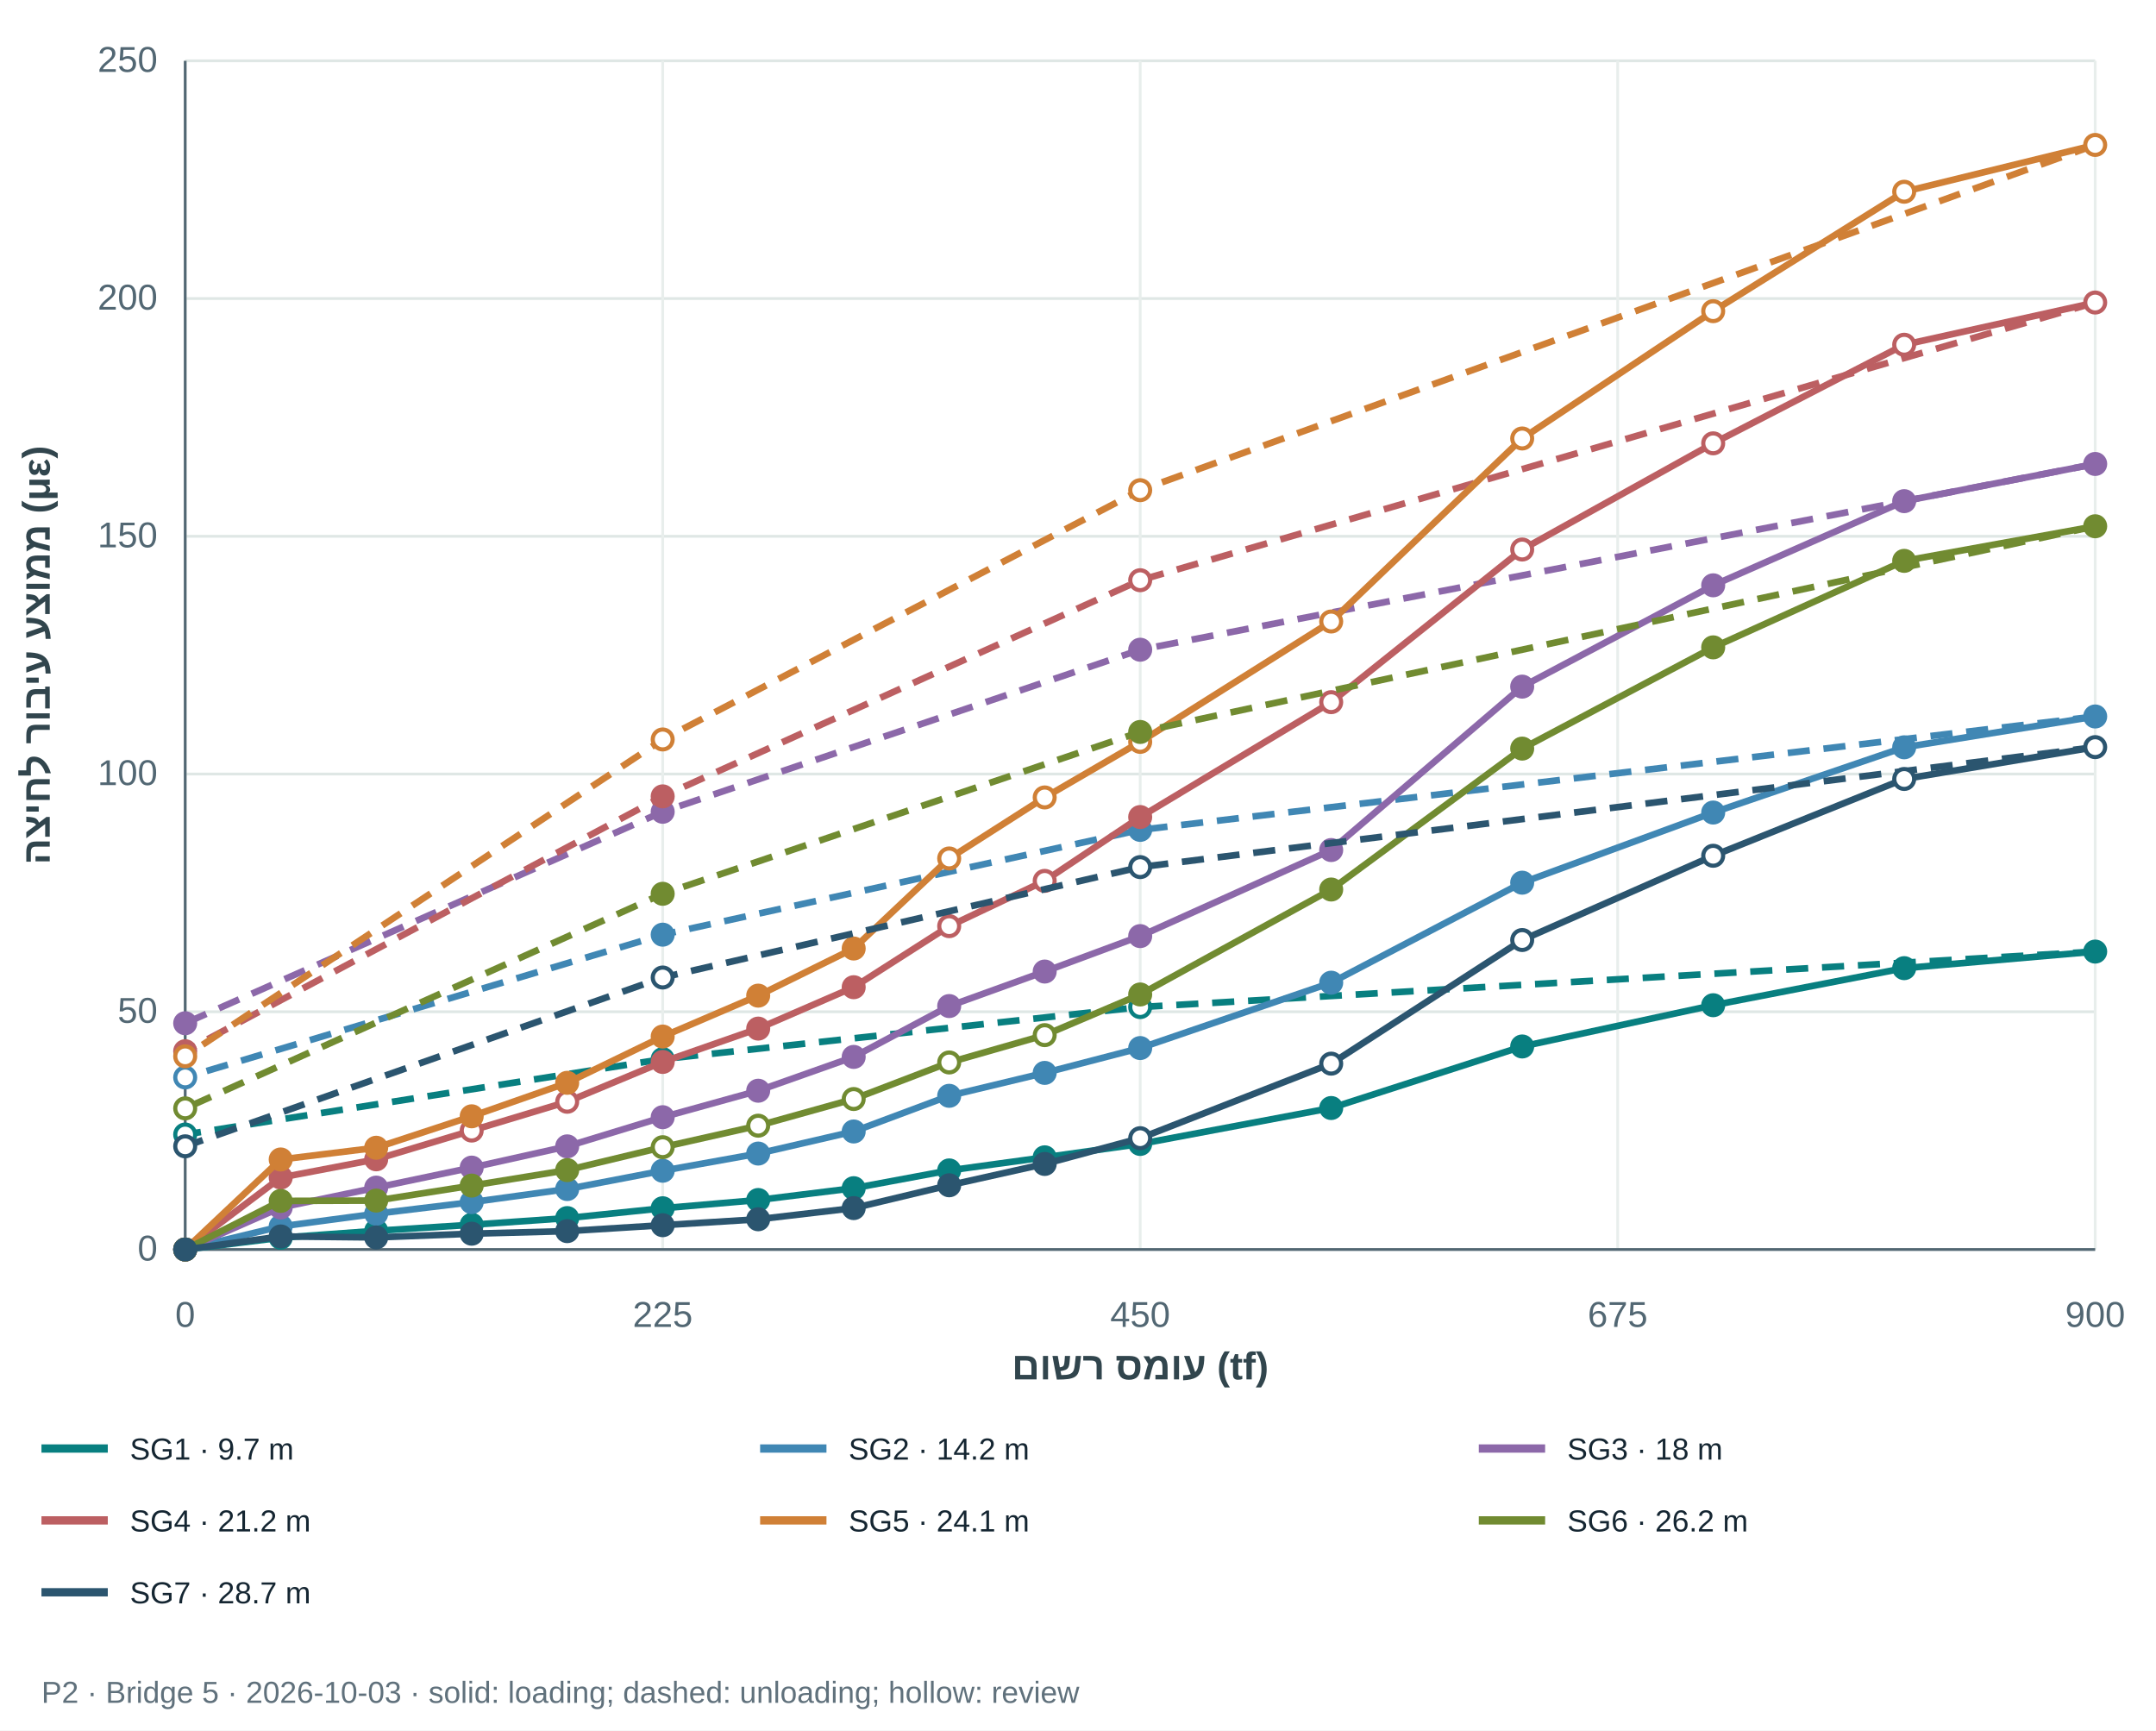
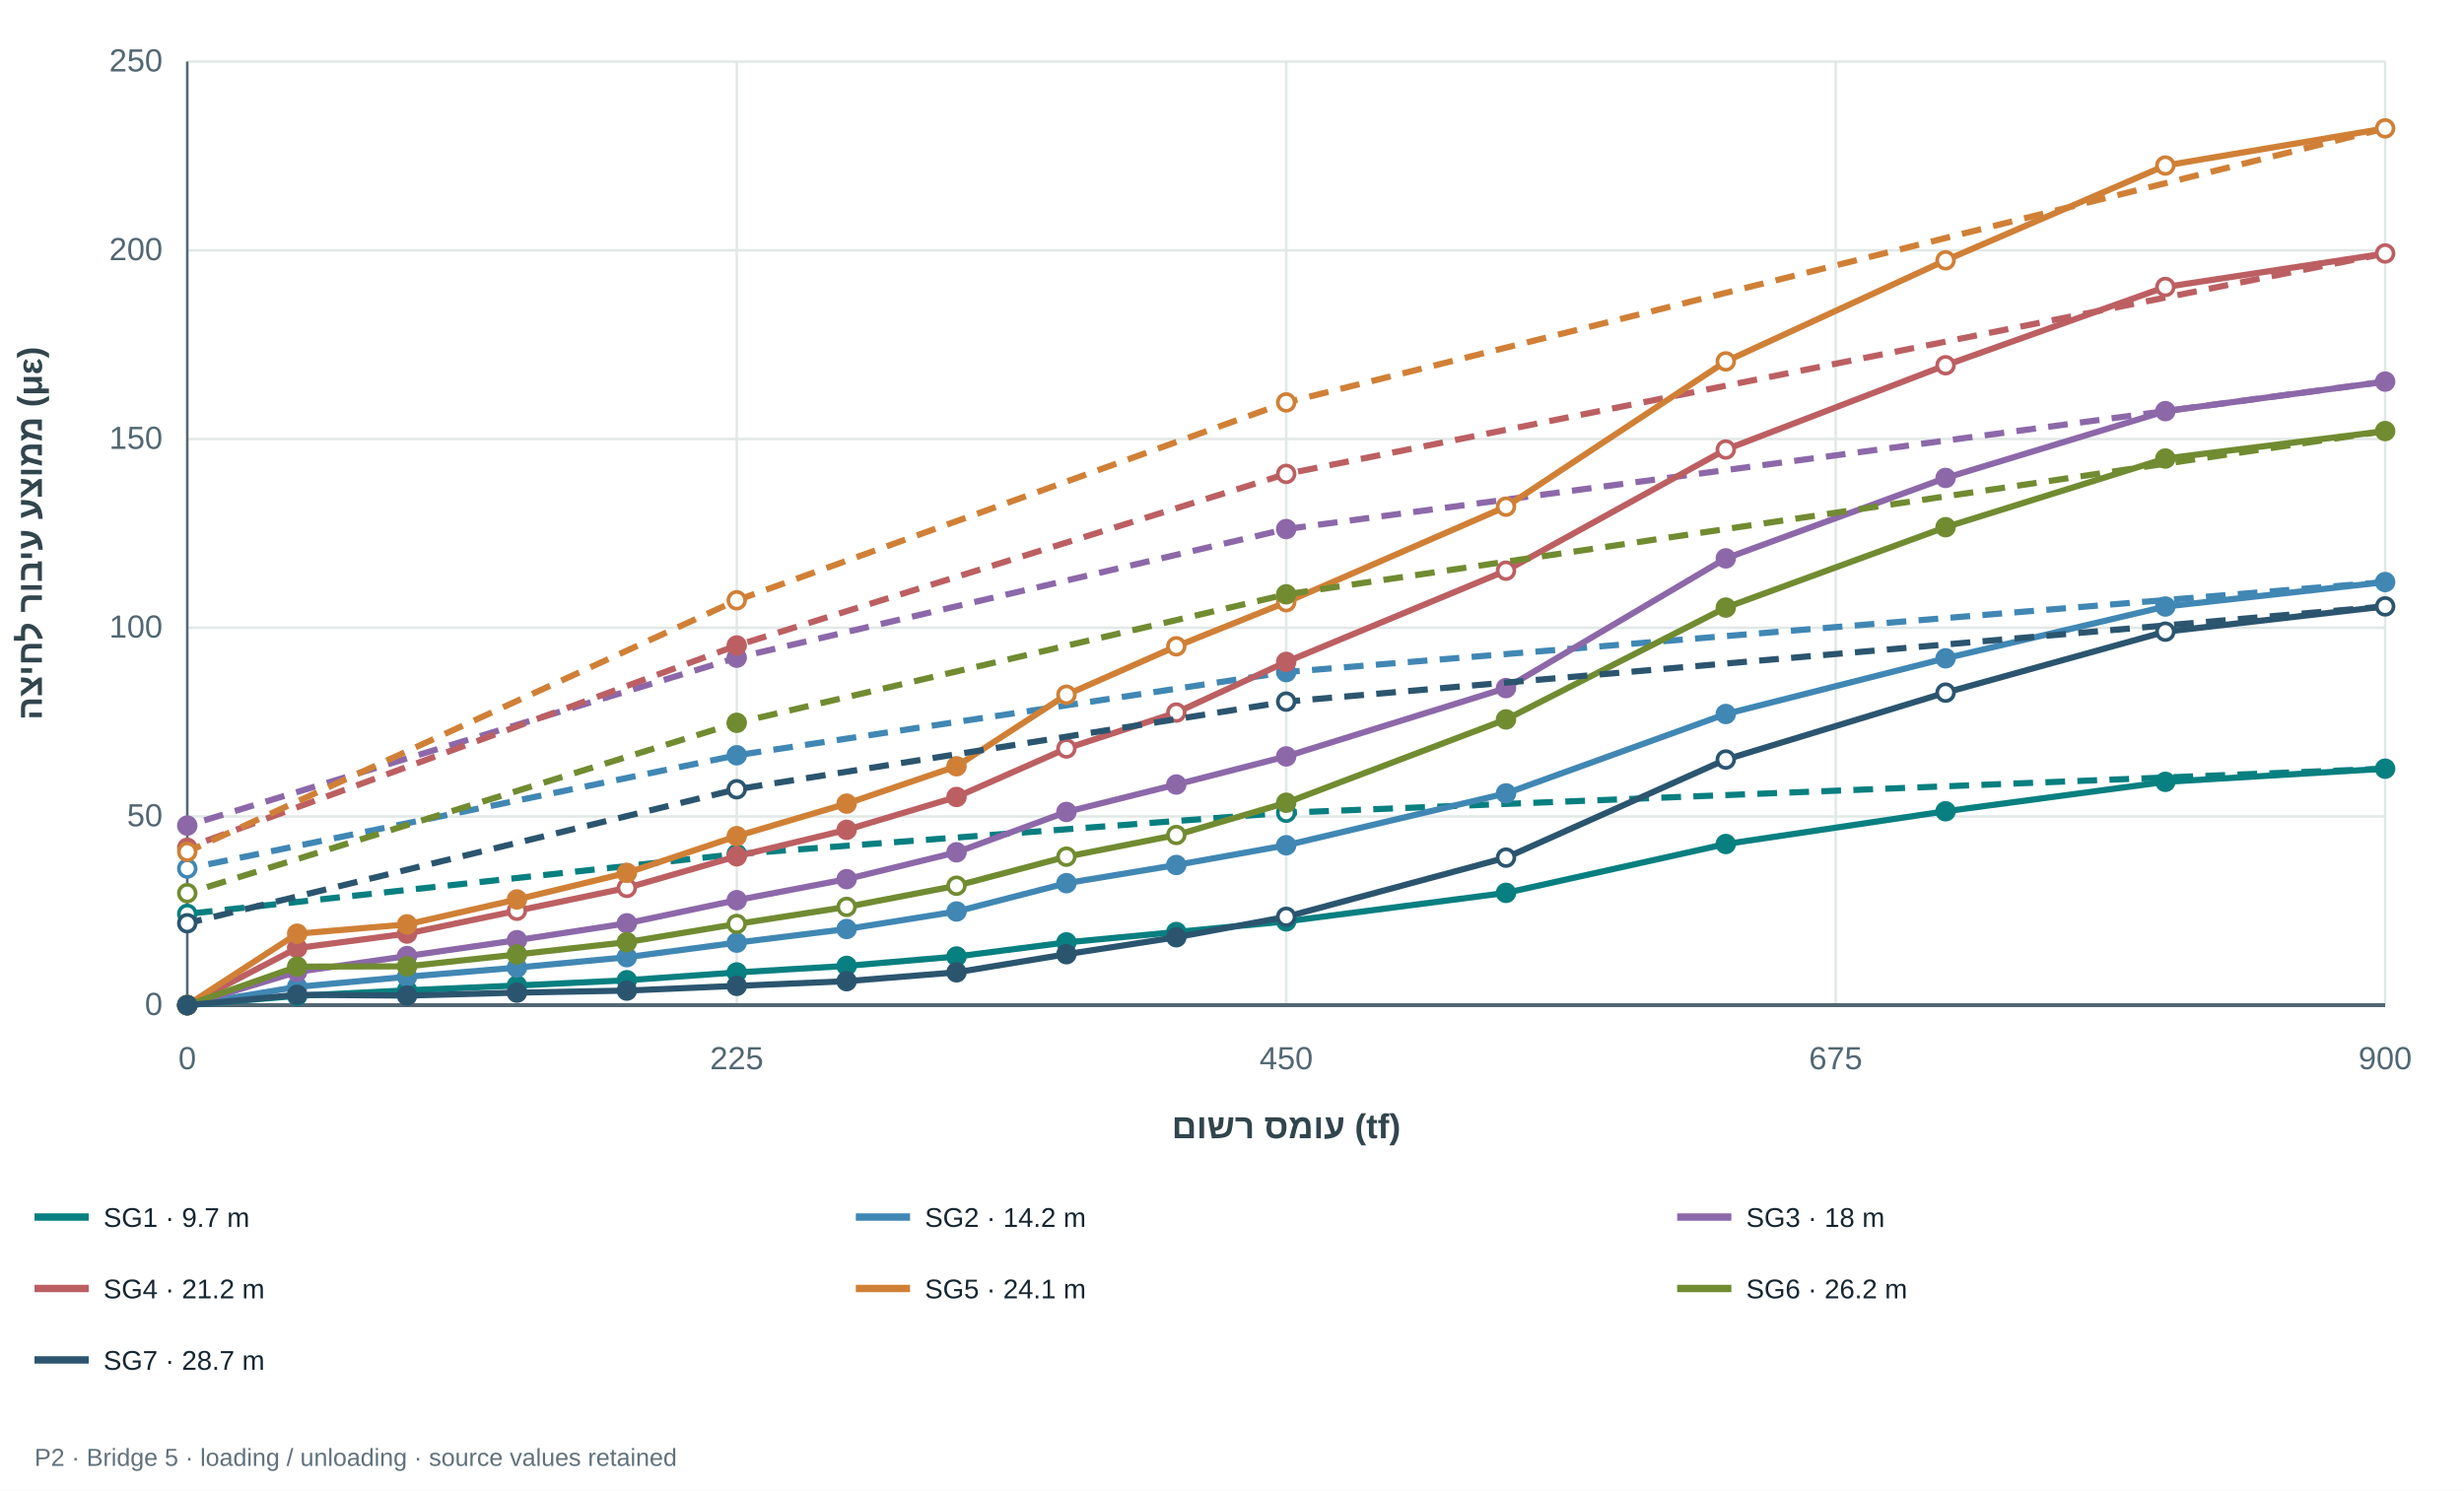
- <svg xmlns="http://www.w3.org/2000/svg" viewBox="0 0 780 626" role="img" aria-label="עיבור מול עומס, כולל העמסה ופריקה בכל שבעת המפלסים" data-x-min="0" data-y-min="0" style="font-family:Arial,sans-serif">
-   <rect width="780" height="626" fill="white" />
-   <rect width="780" height="500" fill="white" />
-   <line x1="67" y1="452" x2="758" y2="452" stroke="#dfe7e5" />
-   <text x="57" y="456" text-anchor="end" fill="#526773" font-size="13">0</text>
-   <line x1="67" y1="366" x2="758" y2="366" stroke="#dfe7e5" />
-   <text x="57" y="370" text-anchor="end" fill="#526773" font-size="13">50</text>
-   <line x1="67" y1="280" x2="758" y2="280" stroke="#dfe7e5" />
-   <text x="57" y="284" text-anchor="end" fill="#526773" font-size="13">100</text>
-   <line x1="67" y1="194" x2="758" y2="194" stroke="#dfe7e5" />
-   <text x="57" y="198" text-anchor="end" fill="#526773" font-size="13">150</text>
-   <line x1="67" y1="108" x2="758" y2="108" stroke="#dfe7e5" />
-   <text x="57" y="112" text-anchor="end" fill="#526773" font-size="13">200</text>
-   <line x1="67" y1="22" x2="758" y2="22" stroke="#dfe7e5" />
-   <text x="57" y="26" text-anchor="end" fill="#526773" font-size="13">250</text>
-   <line x1="67" y1="22" x2="67" y2="452" stroke="#e8eeec" />
-   <text x="67" y="480" text-anchor="middle" fill="#526773" font-size="13">0</text>
-   <line x1="239.75" y1="22" x2="239.75" y2="452" stroke="#e8eeec" />
-   <text x="239.75" y="480" text-anchor="middle" fill="#526773" font-size="13">225</text>
-   <line x1="412.5" y1="22" x2="412.5" y2="452" stroke="#e8eeec" />
-   <text x="412.5" y="480" text-anchor="middle" fill="#526773" font-size="13">450</text>
-   <line x1="585.25" y1="22" x2="585.25" y2="452" stroke="#e8eeec" />
-   <text x="585.25" y="480" text-anchor="middle" fill="#526773" font-size="13">675</text>
-   <line x1="758" y1="22" x2="758" y2="452" stroke="#e8eeec" />
-   <text x="758" y="480" text-anchor="middle" fill="#526773" font-size="13">900</text>
-   <line x1="67" y1="452" x2="758" y2="452" stroke="#526773" />
-   <line x1="67" y1="452" x2="67" y2="22" stroke="#526773" />
-   <polyline data-level="0" data-branch="loading" points="67,452 101.55,447.743 136.1,445.239 170.65,443.05 205.2,440.64 239.75,437.08 274.3,434.098 308.85,429.823 343.4,423.393 377.95,418.658 412.5,413.821 481.6,400.822 550.7,378.559 619.8,363.634 688.9,350.229 758,344.231" fill="none" stroke="#087f80" stroke-width="2.4" stroke-dasharray="" />
-   <polyline data-level="0" data-branch="unloading" points="758,344.231 412.5,364.305 239.75,383.137 67,410.41" fill="none" stroke="#087f80" stroke-width="2.4" stroke-dasharray="8 5" />
-   <circle cx="67" cy="452" r="3.6" fill="#087f80" stroke="#087f80" stroke-width="1.5" />
-   <circle cx="101.55" cy="447.743" r="3.6" fill="#087f80" stroke="#087f80" stroke-width="1.5" />
-   <circle cx="136.1" cy="445.239" r="3.6" fill="#087f80" stroke="#087f80" stroke-width="1.5" />
-   <circle cx="170.65" cy="443.05" r="3.6" fill="#087f80" stroke="#087f80" stroke-width="1.5" />
-   <circle cx="205.2" cy="440.64" r="3.6" fill="#087f80" stroke="#087f80" stroke-width="1.5" />
-   <circle cx="239.75" cy="437.08" r="3.6" fill="#087f80" stroke="#087f80" stroke-width="1.5" />
-   <circle cx="274.3" cy="434.098" r="3.6" fill="#087f80" stroke="#087f80" stroke-width="1.5" />
-   <circle cx="308.85" cy="429.823" r="3.6" fill="#087f80" stroke="#087f80" stroke-width="1.5" />
-   <circle cx="343.4" cy="423.393" r="3.6" fill="#087f80" stroke="#087f80" stroke-width="1.5" />
-   <circle cx="377.95" cy="418.658" r="3.6" fill="#087f80" stroke="#087f80" stroke-width="1.5" />
-   <circle cx="412.5" cy="413.821" r="3.6" fill="#087f80" stroke="#087f80" stroke-width="1.5" />
-   <circle cx="481.6" cy="400.822" r="3.6" fill="#087f80" stroke="#087f80" stroke-width="1.5" />
-   <circle cx="550.7" cy="378.559" r="3.6" fill="#087f80" stroke="#087f80" stroke-width="1.5" />
-   <circle cx="619.8" cy="363.634" r="3.6" fill="#087f80" stroke="#087f80" stroke-width="1.5" />
-   <circle cx="688.9" cy="350.229" r="3.6" fill="#087f80" stroke="#087f80" stroke-width="1.5" />
-   <circle cx="758" cy="344.231" r="3.6" fill="#087f80" stroke="#087f80" stroke-width="1.5" />
-   <circle cx="412.5" cy="364.305" r="3.6" fill="white" stroke="#087f80" stroke-width="1.5" />
-   <circle cx="239.75" cy="383.137" r="3.6" fill="white" stroke="#087f80" stroke-width="1.5" />
-   <circle cx="67" cy="410.41" r="3.6" fill="white" stroke="#087f80" stroke-width="1.5" />
-   <polyline data-level="1" data-branch="loading" points="67,452 101.55,443.658 136.1,439.049 170.65,434.872 205.2,430.134 239.75,423.509 274.3,417.297 308.85,409.31 343.4,396.406 377.95,388.116 412.5,379.131 481.6,355.487 550.7,319.308 619.8,293.934 688.9,270.334 758,259.182" fill="none" stroke="#4087b4" stroke-width="2.4" stroke-dasharray="" />
-   <polyline data-level="1" data-branch="unloading" points="758,259.182 412.5,300.21 239.75,338.113 67,389.757" fill="none" stroke="#4087b4" stroke-width="2.4" stroke-dasharray="8 5" />
-   <circle cx="67" cy="452" r="3.6" fill="#4087b4" stroke="#4087b4" stroke-width="1.5" />
-   <circle cx="101.55" cy="443.658" r="3.6" fill="#4087b4" stroke="#4087b4" stroke-width="1.5" />
-   <circle cx="136.1" cy="439.049" r="3.6" fill="#4087b4" stroke="#4087b4" stroke-width="1.5" />
-   <circle cx="170.65" cy="434.872" r="3.6" fill="#4087b4" stroke="#4087b4" stroke-width="1.5" />
-   <circle cx="205.2" cy="430.134" r="3.6" fill="#4087b4" stroke="#4087b4" stroke-width="1.5" />
-   <circle cx="239.75" cy="423.509" r="3.6" fill="#4087b4" stroke="#4087b4" stroke-width="1.5" />
-   <circle cx="274.3" cy="417.297" r="3.6" fill="#4087b4" stroke="#4087b4" stroke-width="1.5" />
-   <circle cx="308.85" cy="409.31" r="3.6" fill="#4087b4" stroke="#4087b4" stroke-width="1.5" />
-   <circle cx="343.4" cy="396.406" r="3.6" fill="#4087b4" stroke="#4087b4" stroke-width="1.5" />
-   <circle cx="377.95" cy="388.116" r="3.6" fill="#4087b4" stroke="#4087b4" stroke-width="1.5" />
-   <circle cx="412.5" cy="379.131" r="3.6" fill="#4087b4" stroke="#4087b4" stroke-width="1.5" />
-   <circle cx="481.6" cy="355.487" r="3.6" fill="#4087b4" stroke="#4087b4" stroke-width="1.5" />
-   <circle cx="550.7" cy="319.308" r="3.6" fill="#4087b4" stroke="#4087b4" stroke-width="1.5" />
-   <circle cx="619.8" cy="293.934" r="3.6" fill="#4087b4" stroke="#4087b4" stroke-width="1.5" />
-   <circle cx="688.9" cy="270.334" r="3.6" fill="#4087b4" stroke="#4087b4" stroke-width="1.5" />
-   <circle cx="758" cy="259.182" r="3.6" fill="#4087b4" stroke="#4087b4" stroke-width="1.5" />
-   <circle cx="412.5" cy="300.21" r="3.6" fill="#4087b4" stroke="#4087b4" stroke-width="1.5" />
-   <circle cx="239.75" cy="338.113" r="3.6" fill="#4087b4" stroke="#4087b4" stroke-width="1.5" />
-   <circle cx="67" cy="389.757" r="3.6" fill="white" stroke="#4087b4" stroke-width="1.5" />
-   <polyline data-level="2" data-branch="loading" points="67,452 101.55,436.819 136.1,429.618 170.65,422.378 205.2,414.695 239.75,404.145 274.3,394.567 308.85,382.334 343.4,363.94 377.95,351.454 412.5,338.632 481.6,307.5 550.7,248.386 619.8,211.735 688.9,181.292 758,167.837" fill="none" stroke="#8c68a9" stroke-width="2.4" stroke-dasharray="" />
-   <polyline data-level="2" data-branch="unloading" points="758,167.837 412.5,235.035 239.75,293.659 67,370.151" fill="none" stroke="#8c68a9" stroke-width="2.4" stroke-dasharray="8 5" />
-   <circle cx="67" cy="452" r="3.6" fill="#8c68a9" stroke="#8c68a9" stroke-width="1.5" />
-   <circle cx="101.55" cy="436.819" r="3.6" fill="#8c68a9" stroke="#8c68a9" stroke-width="1.5" />
-   <circle cx="136.1" cy="429.618" r="3.6" fill="#8c68a9" stroke="#8c68a9" stroke-width="1.5" />
-   <circle cx="170.65" cy="422.378" r="3.6" fill="#8c68a9" stroke="#8c68a9" stroke-width="1.5" />
-   <circle cx="205.2" cy="414.695" r="3.6" fill="#8c68a9" stroke="#8c68a9" stroke-width="1.5" />
-   <circle cx="239.75" cy="404.145" r="3.6" fill="#8c68a9" stroke="#8c68a9" stroke-width="1.5" />
-   <circle cx="274.3" cy="394.567" r="3.6" fill="#8c68a9" stroke="#8c68a9" stroke-width="1.5" />
-   <circle cx="308.85" cy="382.334" r="3.6" fill="#8c68a9" stroke="#8c68a9" stroke-width="1.5" />
-   <circle cx="343.4" cy="363.94" r="3.6" fill="#8c68a9" stroke="#8c68a9" stroke-width="1.5" />
-   <circle cx="377.95" cy="351.454" r="3.6" fill="#8c68a9" stroke="#8c68a9" stroke-width="1.5" />
-   <circle cx="412.5" cy="338.632" r="3.6" fill="#8c68a9" stroke="#8c68a9" stroke-width="1.5" />
-   <circle cx="481.6" cy="307.5" r="3.6" fill="#8c68a9" stroke="#8c68a9" stroke-width="1.5" />
-   <circle cx="550.7" cy="248.386" r="3.6" fill="#8c68a9" stroke="#8c68a9" stroke-width="1.5" />
-   <circle cx="619.8" cy="211.735" r="3.6" fill="#8c68a9" stroke="#8c68a9" stroke-width="1.5" />
-   <circle cx="688.9" cy="181.292" r="3.6" fill="#8c68a9" stroke="#8c68a9" stroke-width="1.5" />
-   <circle cx="758" cy="167.837" r="3.6" fill="#8c68a9" stroke="#8c68a9" stroke-width="1.5" />
-   <circle cx="412.5" cy="235.035" r="3.6" fill="#8c68a9" stroke="#8c68a9" stroke-width="1.5" />
-   <circle cx="239.75" cy="293.659" r="3.6" fill="#8c68a9" stroke="#8c68a9" stroke-width="1.5" />
-   <circle cx="67" cy="370.151" r="3.6" fill="#8c68a9" stroke="#8c68a9" stroke-width="1.5" />
-   <polyline data-level="3" data-branch="loading" points="67,452 101.55,425.969 136.1,419.377 170.65,408.978 205.2,398.557 239.75,384.158 274.3,372.093 308.85,357.12 343.4,335.033 377.95,318.658 412.5,295.562 481.6,254.002 550.7,198.786 619.8,160.375 688.9,124.71 758,109.441" fill="none" stroke="#bc5f62" stroke-width="2.4" stroke-dasharray="" />
-   <polyline data-level="3" data-branch="unloading" points="758,109.441 412.5,209.892 239.75,288.087 67,380.274" fill="none" stroke="#bc5f62" stroke-width="2.4" stroke-dasharray="8 5" />
-   <circle cx="67" cy="452" r="3.6" fill="#bc5f62" stroke="#bc5f62" stroke-width="1.5" />
-   <circle cx="101.55" cy="425.969" r="3.6" fill="#bc5f62" stroke="#bc5f62" stroke-width="1.5" />
-   <circle cx="136.1" cy="419.377" r="3.6" fill="#bc5f62" stroke="#bc5f62" stroke-width="1.5" />
-   <circle cx="170.65" cy="408.978" r="3.6" fill="white" stroke="#bc5f62" stroke-width="1.5" />
-   <circle cx="205.2" cy="398.557" r="3.6" fill="white" stroke="#bc5f62" stroke-width="1.5" />
-   <circle cx="239.75" cy="384.158" r="3.6" fill="#bc5f62" stroke="#bc5f62" stroke-width="1.5" />
-   <circle cx="274.3" cy="372.093" r="3.6" fill="#bc5f62" stroke="#bc5f62" stroke-width="1.5" />
-   <circle cx="308.85" cy="357.12" r="3.6" fill="#bc5f62" stroke="#bc5f62" stroke-width="1.5" />
-   <circle cx="343.4" cy="335.033" r="3.6" fill="white" stroke="#bc5f62" stroke-width="1.5" />
-   <circle cx="377.95" cy="318.658" r="3.6" fill="white" stroke="#bc5f62" stroke-width="1.5" />
-   <circle cx="412.5" cy="295.562" r="3.6" fill="#bc5f62" stroke="#bc5f62" stroke-width="1.5" />
-   <circle cx="481.6" cy="254.002" r="3.6" fill="white" stroke="#bc5f62" stroke-width="1.5" />
-   <circle cx="550.7" cy="198.786" r="3.6" fill="white" stroke="#bc5f62" stroke-width="1.5" />
-   <circle cx="619.8" cy="160.375" r="3.6" fill="white" stroke="#bc5f62" stroke-width="1.5" />
-   <circle cx="688.9" cy="124.71" r="3.6" fill="white" stroke="#bc5f62" stroke-width="1.5" />
-   <circle cx="758" cy="109.441" r="3.6" fill="white" stroke="#bc5f62" stroke-width="1.5" />
-   <circle cx="412.5" cy="209.892" r="3.6" fill="white" stroke="#bc5f62" stroke-width="1.5" />
-   <circle cx="239.75" cy="288.087" r="3.6" fill="#bc5f62" stroke="#bc5f62" stroke-width="1.5" />
-   <circle cx="67" cy="380.274" r="3.6" fill="#bc5f62" stroke="#bc5f62" stroke-width="1.5" />
-   <polyline data-level="4" data-branch="loading" points="67,452 101.55,419.434 136.1,415.192 170.65,403.821 205.2,391.71 239.75,374.971 274.3,360.168 308.85,343.121 343.4,310.545 377.95,288.471 412.5,268.369 481.6,224.826 550.7,158.619 619.8,112.562 688.9,69.361 758,52.43" fill="none" stroke="#d08036" stroke-width="2.4" stroke-dasharray="" />
-   <polyline data-level="4" data-branch="unloading" points="758,52.43 412.5,177.324 239.75,267.498 67,382.122" fill="none" stroke="#d08036" stroke-width="2.4" stroke-dasharray="8 5" />
-   <circle cx="67" cy="452" r="3.6" fill="#d08036" stroke="#d08036" stroke-width="1.5" />
-   <circle cx="101.55" cy="419.434" r="3.6" fill="#d08036" stroke="#d08036" stroke-width="1.5" />
-   <circle cx="136.1" cy="415.192" r="3.6" fill="#d08036" stroke="#d08036" stroke-width="1.5" />
-   <circle cx="170.65" cy="403.821" r="3.6" fill="#d08036" stroke="#d08036" stroke-width="1.5" />
-   <circle cx="205.2" cy="391.71" r="3.6" fill="#d08036" stroke="#d08036" stroke-width="1.5" />
-   <circle cx="239.75" cy="374.971" r="3.6" fill="#d08036" stroke="#d08036" stroke-width="1.5" />
-   <circle cx="274.3" cy="360.168" r="3.6" fill="#d08036" stroke="#d08036" stroke-width="1.5" />
-   <circle cx="308.85" cy="343.121" r="3.6" fill="#d08036" stroke="#d08036" stroke-width="1.5" />
-   <circle cx="343.4" cy="310.545" r="3.6" fill="white" stroke="#d08036" stroke-width="1.5" />
-   <circle cx="377.95" cy="288.471" r="3.6" fill="white" stroke="#d08036" stroke-width="1.5" />
-   <circle cx="412.5" cy="268.369" r="3.6" fill="white" stroke="#d08036" stroke-width="1.5" />
-   <circle cx="481.6" cy="224.826" r="3.6" fill="white" stroke="#d08036" stroke-width="1.5" />
-   <circle cx="550.7" cy="158.619" r="3.6" fill="white" stroke="#d08036" stroke-width="1.5" />
-   <circle cx="619.8" cy="112.562" r="3.6" fill="white" stroke="#d08036" stroke-width="1.5" />
-   <circle cx="688.9" cy="69.361" r="3.6" fill="white" stroke="#d08036" stroke-width="1.5" />
-   <circle cx="758" cy="52.43" r="3.6" fill="white" stroke="#d08036" stroke-width="1.5" />
-   <circle cx="412.5" cy="177.324" r="3.6" fill="white" stroke="#d08036" stroke-width="1.5" />
-   <circle cx="239.75" cy="267.498" r="3.6" fill="white" stroke="#d08036" stroke-width="1.5" />
-   <circle cx="67" cy="382.122" r="3.6" fill="white" stroke="#d08036" stroke-width="1.5" />
-   <polyline data-level="5" data-branch="loading" points="67,452 101.55,434.431 136.1,434.305 170.65,428.887 205.2,423.283 239.75,414.995 274.3,407.213 308.85,397.569 343.4,384.341 377.95,374.454 412.5,359.749 481.6,321.78 550.7,270.805 619.8,234.179 688.9,202.891 758,190.375" fill="none" stroke="#718b31" stroke-width="2.4" stroke-dasharray="" />
-   <polyline data-level="5" data-branch="unloading" points="758,190.375 412.5,264.785 239.75,323.328 67,400.952" fill="none" stroke="#718b31" stroke-width="2.4" stroke-dasharray="8 5" />
-   <circle cx="67" cy="452" r="3.6" fill="#718b31" stroke="#718b31" stroke-width="1.5" />
-   <circle cx="101.55" cy="434.431" r="3.6" fill="#718b31" stroke="#718b31" stroke-width="1.5" />
-   <circle cx="136.1" cy="434.305" r="3.6" fill="#718b31" stroke="#718b31" stroke-width="1.5" />
-   <circle cx="170.65" cy="428.887" r="3.6" fill="#718b31" stroke="#718b31" stroke-width="1.5" />
-   <circle cx="205.2" cy="423.283" r="3.6" fill="#718b31" stroke="#718b31" stroke-width="1.5" />
-   <circle cx="239.75" cy="414.995" r="3.6" fill="white" stroke="#718b31" stroke-width="1.5" />
-   <circle cx="274.3" cy="407.213" r="3.6" fill="white" stroke="#718b31" stroke-width="1.5" />
-   <circle cx="308.85" cy="397.569" r="3.6" fill="white" stroke="#718b31" stroke-width="1.5" />
-   <circle cx="343.4" cy="384.341" r="3.6" fill="white" stroke="#718b31" stroke-width="1.5" />
-   <circle cx="377.95" cy="374.454" r="3.6" fill="white" stroke="#718b31" stroke-width="1.5" />
-   <circle cx="412.5" cy="359.749" r="3.6" fill="#718b31" stroke="#718b31" stroke-width="1.5" />
-   <circle cx="481.6" cy="321.78" r="3.6" fill="#718b31" stroke="#718b31" stroke-width="1.5" />
-   <circle cx="550.7" cy="270.805" r="3.6" fill="#718b31" stroke="#718b31" stroke-width="1.5" />
-   <circle cx="619.8" cy="234.179" r="3.6" fill="#718b31" stroke="#718b31" stroke-width="1.5" />
-   <circle cx="688.9" cy="202.891" r="3.6" fill="#718b31" stroke="#718b31" stroke-width="1.5" />
-   <circle cx="758" cy="190.375" r="3.6" fill="#718b31" stroke="#718b31" stroke-width="1.5" />
-   <circle cx="412.5" cy="264.785" r="3.6" fill="#718b31" stroke="#718b31" stroke-width="1.5" />
-   <circle cx="239.75" cy="323.328" r="3.6" fill="#718b31" stroke="#718b31" stroke-width="1.5" />
-   <circle cx="67" cy="400.952" r="3.6" fill="white" stroke="#718b31" stroke-width="1.5" />
-   <polyline data-level="6" data-branch="loading" points="67,452 101.55,447.278 136.1,447.636 170.65,446.287 205.2,445.36 239.75,443.213 274.3,441.066 308.85,437.025 343.4,428.77 377.95,421.056 412.5,411.735 481.6,384.769 550.7,340.05 619.8,309.573 688.9,281.791 758,270.27" fill="none" stroke="#2b556f" stroke-width="2.4" stroke-dasharray="" />
-   <polyline data-level="6" data-branch="unloading" points="758,270.27 412.5,313.672 239.75,353.61 67,414.675" fill="none" stroke="#2b556f" stroke-width="2.4" stroke-dasharray="8 5" />
-   <circle cx="67" cy="452" r="3.6" fill="#2b556f" stroke="#2b556f" stroke-width="1.5" />
-   <circle cx="101.55" cy="447.278" r="3.6" fill="#2b556f" stroke="#2b556f" stroke-width="1.5" />
-   <circle cx="136.1" cy="447.636" r="3.6" fill="#2b556f" stroke="#2b556f" stroke-width="1.5" />
-   <circle cx="170.65" cy="446.287" r="3.6" fill="#2b556f" stroke="#2b556f" stroke-width="1.5" />
-   <circle cx="205.2" cy="445.36" r="3.6" fill="#2b556f" stroke="#2b556f" stroke-width="1.5" />
-   <circle cx="239.75" cy="443.213" r="3.6" fill="#2b556f" stroke="#2b556f" stroke-width="1.5" />
-   <circle cx="274.3" cy="441.066" r="3.6" fill="#2b556f" stroke="#2b556f" stroke-width="1.5" />
-   <circle cx="308.85" cy="437.025" r="3.6" fill="#2b556f" stroke="#2b556f" stroke-width="1.5" />
-   <circle cx="343.4" cy="428.77" r="3.6" fill="#2b556f" stroke="#2b556f" stroke-width="1.5" />
-   <circle cx="377.95" cy="421.056" r="3.6" fill="#2b556f" stroke="#2b556f" stroke-width="1.5" />
-   <circle cx="412.5" cy="411.735" r="3.6" fill="white" stroke="#2b556f" stroke-width="1.5" />
-   <circle cx="481.6" cy="384.769" r="3.6" fill="white" stroke="#2b556f" stroke-width="1.5" />
-   <circle cx="550.7" cy="340.05" r="3.6" fill="white" stroke="#2b556f" stroke-width="1.5" />
-   <circle cx="619.8" cy="309.573" r="3.6" fill="white" stroke="#2b556f" stroke-width="1.5" />
-   <circle cx="688.9" cy="281.791" r="3.6" fill="white" stroke="#2b556f" stroke-width="1.5" />
-   <circle cx="758" cy="270.27" r="3.6" fill="white" stroke="#2b556f" stroke-width="1.5" />
-   <circle cx="412.5" cy="313.672" r="3.6" fill="white" stroke="#2b556f" stroke-width="1.5" />
-   <circle cx="239.75" cy="353.61" r="3.6" fill="white" stroke="#2b556f" stroke-width="1.5" />
-   <circle cx="67" cy="414.675" r="3.6" fill="white" stroke="#2b556f" stroke-width="1.5" />
-   <text x="412.5" y="499" text-anchor="middle" fill="#31454d" font-size="14" font-weight="700">עומס רשום (tf)</text>
-   <text transform="translate(18 237) rotate(-90)" text-anchor="middle" fill="#31454d" font-size="14" font-weight="700">ממוצע עיבור לחיצה (με)</text>
-   <line x1="15" y1="524" x2="39" y2="524" stroke="#087f80" stroke-width="3" stroke-dasharray="" />
-   <text x="47" y="528" fill="#152632" font-size="11" direction="ltr" unicode-bidi="plaintext">SG1 · 9.7 m</text>
-   <line x1="275" y1="524" x2="299" y2="524" stroke="#4087b4" stroke-width="3" stroke-dasharray="" />
-   <text x="307" y="528" fill="#152632" font-size="11" direction="ltr" unicode-bidi="plaintext">SG2 · 14.2 m</text>
-   <line x1="535" y1="524" x2="559" y2="524" stroke="#8c68a9" stroke-width="3" stroke-dasharray="" />
-   <text x="567" y="528" fill="#152632" font-size="11" direction="ltr" unicode-bidi="plaintext">SG3 · 18 m</text>
-   <line x1="15" y1="550" x2="39" y2="550" stroke="#bc5f62" stroke-width="3" stroke-dasharray="" />
-   <text x="47" y="554" fill="#152632" font-size="11" direction="ltr" unicode-bidi="plaintext">SG4 · 21.2 m</text>
-   <line x1="275" y1="550" x2="299" y2="550" stroke="#d08036" stroke-width="3" stroke-dasharray="" />
-   <text x="307" y="554" fill="#152632" font-size="11" direction="ltr" unicode-bidi="plaintext">SG5 · 24.1 m</text>
-   <line x1="535" y1="550" x2="559" y2="550" stroke="#718b31" stroke-width="3" stroke-dasharray="" />
-   <text x="567" y="554" fill="#152632" font-size="11" direction="ltr" unicode-bidi="plaintext">SG6 · 26.2 m</text>
-   <line x1="15" y1="576" x2="39" y2="576" stroke="#2b556f" stroke-width="3" stroke-dasharray="" />
-   <text x="47" y="580" fill="#152632" font-size="11" direction="ltr" unicode-bidi="plaintext">SG7 · 28.7 m</text>
-   <text x="15" y="616" font-size="11" fill="#60717c">P2 · Bridge 5 · 2026-10-03 · solid: loading; dashed: unloading; hollow: review</text>
+ <svg xmlns="http://www.w3.org/2000/svg" viewBox="0 0 1000 605" role="img" aria-label="תגובת המפלסים לעומס — העמסה ופריקה יחד" data-x-min="0" data-x-max="900" data-y-min="0" data-y-max="250" style="font-family:Arial,sans-serif">
+   <rect width="1000" height="470" fill="white" />
+   <line x1="76" y1="25" x2="76" y2="408" stroke="#e1e8e6" />
+   <text x="76" y="434" text-anchor="middle" fill="#526773" font-size="13">0</text>
+   <line x1="299" y1="25" x2="299" y2="408" stroke="#e1e8e6" />
+   <text x="299" y="434" text-anchor="middle" fill="#526773" font-size="13">225</text>
+   <line x1="522" y1="25" x2="522" y2="408" stroke="#e1e8e6" />
+   <text x="522" y="434" text-anchor="middle" fill="#526773" font-size="13">450</text>
+   <line x1="745" y1="25" x2="745" y2="408" stroke="#e1e8e6" />
+   <text x="745" y="434" text-anchor="middle" fill="#526773" font-size="13">675</text>
+   <line x1="968" y1="25" x2="968" y2="408" stroke="#e1e8e6" />
+   <text x="968" y="434" text-anchor="middle" fill="#526773" font-size="13">900</text>
+   <line x1="76" y1="408" x2="968" y2="408" stroke="#526773" stroke-width="1.6" />
+   <text x="66" y="412" text-anchor="end" fill="#526773" font-size="13">0</text>
+   <line x1="76" y1="331.4" x2="968" y2="331.4" stroke="#e1e8e6" stroke-width="1" />
+   <text x="66" y="335.4" text-anchor="end" fill="#526773" font-size="13">50</text>
+   <line x1="76" y1="254.8" x2="968" y2="254.8" stroke="#e1e8e6" stroke-width="1" />
+   <text x="66" y="258.8" text-anchor="end" fill="#526773" font-size="13">100</text>
+   <line x1="76" y1="178.2" x2="968" y2="178.2" stroke="#e1e8e6" stroke-width="1" />
+   <text x="66" y="182.2" text-anchor="end" fill="#526773" font-size="13">150</text>
+   <line x1="76" y1="101.6" x2="968" y2="101.6" stroke="#e1e8e6" stroke-width="1" />
+   <text x="66" y="105.6" text-anchor="end" fill="#526773" font-size="13">200</text>
+   <line x1="76" y1="25" x2="968" y2="25" stroke="#e1e8e6" stroke-width="1" />
+   <text x="66" y="29" text-anchor="end" fill="#526773" font-size="13">250</text>
+   <line x1="76" y1="25" x2="76" y2="408" stroke="#526773" />
+   <g data-series="SG1" stroke="#087f80">
+     <polyline data-branch="loading" points="76,408 120.6,404.208 165.2,401.978 209.8,400.028 254.4,397.882 299,394.711 343.6,392.055 388.2,388.247 432.8,382.519 477.4,378.303 522,373.994 611.2,362.416 700.4,342.586 789.6,329.292 878.8,317.353 968,312.01" fill="none" stroke-width="2.5" stroke-dasharray="" stroke-linejoin="round" />
+     <polyline data-branch="unloading" points="968,312.01 522,329.89 299,346.664 76,370.955" fill="none" stroke-width="2.5" stroke-dasharray="8 5" stroke-linejoin="round" />
+     <circle cx="76" cy="408" r="3.4" fill="#087f80" stroke-width="1.5" data-source-row="19" />
+     <circle cx="120.6" cy="404.208" r="3.4" fill="#087f80" stroke-width="1.5" data-source-row="24" />
+     <circle cx="165.2" cy="401.978" r="3.4" fill="#087f80" stroke-width="1.5" data-source-row="29" />
+     <circle cx="209.8" cy="400.028" r="3.4" fill="#087f80" stroke-width="1.5" data-source-row="33" />
+     <circle cx="254.4" cy="397.882" r="3.4" fill="#087f80" stroke-width="1.5" data-source-row="41" />
+     <circle cx="299" cy="394.711" r="3.4" fill="#087f80" stroke-width="1.5" data-source-row="45" />
+     <circle cx="343.6" cy="392.055" r="3.4" fill="#087f80" stroke-width="1.5" data-source-row="49" />
+     <circle cx="388.2" cy="388.247" r="3.4" fill="#087f80" stroke-width="1.5" data-source-row="53" />
+     <circle cx="432.8" cy="382.519" r="3.4" fill="#087f80" stroke-width="1.5" data-source-row="59" />
+     <circle cx="477.4" cy="378.303" r="3.4" fill="#087f80" stroke-width="1.5" data-source-row="66" />
+     <circle cx="522" cy="373.994" r="3.4" fill="#087f80" stroke-width="1.5" data-source-row="72" />
+     <circle cx="611.2" cy="362.416" r="3.4" fill="#087f80" stroke-width="1.5" data-source-row="84" />
+     <circle cx="700.4" cy="342.586" r="3.4" fill="#087f80" stroke-width="1.5" data-source-row="100" />
+     <circle cx="789.6" cy="329.292" r="3.4" fill="#087f80" stroke-width="1.5" data-source-row="120" />
+     <circle cx="878.8" cy="317.353" r="3.4" fill="#087f80" stroke-width="1.5" data-source-row="137" />
+     <circle cx="968" cy="312.01" r="3.4" fill="#087f80" stroke-width="1.5" data-source-row="146" />
+     <circle cx="522" cy="329.89" r="3.4" fill="white" stroke-width="1.5" data-source-row="149" />
+     <circle cx="299" cy="346.664" r="3.4" fill="white" stroke-width="1.5" data-source-row="152" />
+     <circle cx="76" cy="370.955" r="3.4" fill="white" stroke-width="1.5" data-source-row="155" />
+   </g>
+   <g data-series="SG2" stroke="#4087b4">
+     <polyline data-branch="loading" points="76,408 120.6,400.57 165.2,396.465 209.8,392.744 254.4,388.524 299,382.623 343.6,377.09 388.2,369.976 432.8,358.482 477.4,351.099 522,343.096 611.2,322.036 700.4,289.812 789.6,267.211 878.8,246.19 968,236.258" fill="none" stroke-width="2.5" stroke-dasharray="" stroke-linejoin="round" />
+     <polyline data-branch="unloading" points="968,236.258 522,272.801 299,306.561 76,352.56" fill="none" stroke-width="2.5" stroke-dasharray="8 5" stroke-linejoin="round" />
+     <circle cx="76" cy="408" r="3.4" fill="#4087b4" stroke-width="1.5" data-source-row="19" />
+     <circle cx="120.6" cy="400.57" r="3.4" fill="#4087b4" stroke-width="1.5" data-source-row="24" />
+     <circle cx="165.2" cy="396.465" r="3.4" fill="#4087b4" stroke-width="1.5" data-source-row="29" />
+     <circle cx="209.8" cy="392.744" r="3.4" fill="#4087b4" stroke-width="1.5" data-source-row="33" />
+     <circle cx="254.4" cy="388.524" r="3.4" fill="#4087b4" stroke-width="1.5" data-source-row="41" />
+     <circle cx="299" cy="382.623" r="3.4" fill="#4087b4" stroke-width="1.5" data-source-row="45" />
+     <circle cx="343.6" cy="377.09" r="3.4" fill="#4087b4" stroke-width="1.5" data-source-row="49" />
+     <circle cx="388.2" cy="369.976" r="3.4" fill="#4087b4" stroke-width="1.5" data-source-row="53" />
+     <circle cx="432.8" cy="358.482" r="3.4" fill="#4087b4" stroke-width="1.5" data-source-row="59" />
+     <circle cx="477.4" cy="351.099" r="3.4" fill="#4087b4" stroke-width="1.5" data-source-row="66" />
+     <circle cx="522" cy="343.096" r="3.4" fill="#4087b4" stroke-width="1.5" data-source-row="72" />
+     <circle cx="611.2" cy="322.036" r="3.4" fill="#4087b4" stroke-width="1.5" data-source-row="84" />
+     <circle cx="700.4" cy="289.812" r="3.4" fill="#4087b4" stroke-width="1.5" data-source-row="100" />
+     <circle cx="789.6" cy="267.211" r="3.4" fill="#4087b4" stroke-width="1.5" data-source-row="120" />
+     <circle cx="878.8" cy="246.19" r="3.4" fill="#4087b4" stroke-width="1.5" data-source-row="137" />
+     <circle cx="968" cy="236.258" r="3.4" fill="#4087b4" stroke-width="1.5" data-source-row="146" />
+     <circle cx="522" cy="272.801" r="3.4" fill="#4087b4" stroke-width="1.5" data-source-row="149" />
+     <circle cx="299" cy="306.561" r="3.4" fill="#4087b4" stroke-width="1.5" data-source-row="152" />
+     <circle cx="76" cy="352.56" r="3.4" fill="white" stroke-width="1.5" data-source-row="155" />
+   </g>
+   <g data-series="SG3" stroke="#8c68a9">
+     <polyline data-branch="loading" points="76,408 120.6,394.478 165.2,388.065 209.8,381.616 254.4,374.773 299,365.376 343.6,356.845 388.2,345.948 432.8,329.565 477.4,318.444 522,307.024 611.2,279.294 700.4,226.641 789.6,193.996 878.8,166.881 968,154.897" fill="none" stroke-width="2.5" stroke-dasharray="" stroke-linejoin="round" />
+     <polyline data-branch="unloading" points="968,154.897 522,214.749 299,266.966 76,335.097" fill="none" stroke-width="2.5" stroke-dasharray="8 5" stroke-linejoin="round" />
+     <circle cx="76" cy="408" r="3.4" fill="#8c68a9" stroke-width="1.5" data-source-row="19" />
+     <circle cx="120.6" cy="394.478" r="3.4" fill="#8c68a9" stroke-width="1.5" data-source-row="24" />
+     <circle cx="165.2" cy="388.065" r="3.4" fill="#8c68a9" stroke-width="1.5" data-source-row="29" />
+     <circle cx="209.8" cy="381.616" r="3.4" fill="#8c68a9" stroke-width="1.5" data-source-row="33" />
+     <circle cx="254.4" cy="374.773" r="3.4" fill="#8c68a9" stroke-width="1.5" data-source-row="41" />
+     <circle cx="299" cy="365.376" r="3.4" fill="#8c68a9" stroke-width="1.5" data-source-row="45" />
+     <circle cx="343.6" cy="356.845" r="3.4" fill="#8c68a9" stroke-width="1.5" data-source-row="49" />
+     <circle cx="388.2" cy="345.948" r="3.4" fill="#8c68a9" stroke-width="1.5" data-source-row="53" />
+     <circle cx="432.8" cy="329.565" r="3.4" fill="#8c68a9" stroke-width="1.5" data-source-row="59" />
+     <circle cx="477.4" cy="318.444" r="3.4" fill="#8c68a9" stroke-width="1.5" data-source-row="66" />
+     <circle cx="522" cy="307.024" r="3.4" fill="#8c68a9" stroke-width="1.5" data-source-row="72" />
+     <circle cx="611.2" cy="279.294" r="3.4" fill="#8c68a9" stroke-width="1.5" data-source-row="84" />
+     <circle cx="700.4" cy="226.641" r="3.4" fill="#8c68a9" stroke-width="1.5" data-source-row="100" />
+     <circle cx="789.6" cy="193.996" r="3.4" fill="#8c68a9" stroke-width="1.5" data-source-row="120" />
+     <circle cx="878.8" cy="166.881" r="3.4" fill="#8c68a9" stroke-width="1.5" data-source-row="137" />
+     <circle cx="968" cy="154.897" r="3.4" fill="#8c68a9" stroke-width="1.5" data-source-row="146" />
+     <circle cx="522" cy="214.749" r="3.4" fill="#8c68a9" stroke-width="1.5" data-source-row="149" />
+     <circle cx="299" cy="266.966" r="3.4" fill="#8c68a9" stroke-width="1.5" data-source-row="152" />
+     <circle cx="76" cy="335.097" r="3.4" fill="#8c68a9" stroke-width="1.5" data-source-row="155" />
+   </g>
+   <g data-series="SG4" stroke="#bc5f62">
+     <polyline data-branch="loading" points="76,408 120.6,384.814 165.2,378.943 209.8,369.68 254.4,360.398 299,347.573 343.6,336.827 388.2,323.49 432.8,303.818 477.4,289.232 522,268.661 611.2,231.644 700.4,182.463 789.6,148.25 878.8,116.483 968,102.884" fill="none" stroke-width="2.5" stroke-dasharray="" stroke-linejoin="round" />
+     <polyline data-branch="unloading" points="968,102.884 522,192.355 299,262.004 76,344.114" fill="none" stroke-width="2.5" stroke-dasharray="8 5" stroke-linejoin="round" />
+     <circle cx="76" cy="408" r="3.4" fill="#bc5f62" stroke-width="1.5" data-source-row="19" />
+     <circle cx="120.6" cy="384.814" r="3.4" fill="#bc5f62" stroke-width="1.5" data-source-row="24" />
+     <circle cx="165.2" cy="378.943" r="3.4" fill="#bc5f62" stroke-width="1.5" data-source-row="29" />
+     <circle cx="209.8" cy="369.68" r="3.4" fill="white" stroke-width="1.5" data-source-row="33" />
+     <circle cx="254.4" cy="360.398" r="3.4" fill="white" stroke-width="1.5" data-source-row="41" />
+     <circle cx="299" cy="347.573" r="3.4" fill="#bc5f62" stroke-width="1.5" data-source-row="45" />
+     <circle cx="343.6" cy="336.827" r="3.4" fill="#bc5f62" stroke-width="1.5" data-source-row="49" />
+     <circle cx="388.2" cy="323.49" r="3.4" fill="#bc5f62" stroke-width="1.5" data-source-row="53" />
+     <circle cx="432.8" cy="303.818" r="3.4" fill="white" stroke-width="1.5" data-source-row="59" />
+     <circle cx="477.4" cy="289.232" r="3.4" fill="white" stroke-width="1.5" data-source-row="66" />
+     <circle cx="522" cy="268.661" r="3.4" fill="#bc5f62" stroke-width="1.5" data-source-row="72" />
+     <circle cx="611.2" cy="231.644" r="3.4" fill="white" stroke-width="1.5" data-source-row="84" />
+     <circle cx="700.4" cy="182.463" r="3.4" fill="white" stroke-width="1.5" data-source-row="100" />
+     <circle cx="789.6" cy="148.25" r="3.4" fill="white" stroke-width="1.5" data-source-row="120" />
+     <circle cx="878.8" cy="116.483" r="3.4" fill="white" stroke-width="1.5" data-source-row="137" />
+     <circle cx="968" cy="102.884" r="3.4" fill="white" stroke-width="1.5" data-source-row="146" />
+     <circle cx="522" cy="192.355" r="3.4" fill="white" stroke-width="1.5" data-source-row="149" />
+     <circle cx="299" cy="262.004" r="3.4" fill="#bc5f62" stroke-width="1.5" data-source-row="152" />
+     <circle cx="76" cy="344.114" r="3.4" fill="#bc5f62" stroke-width="1.5" data-source-row="155" />
+   </g>
+   <g data-series="SG5" stroke="#d08036">
+     <polyline data-branch="loading" points="76,408 120.6,378.994 165.2,375.215 209.8,365.087 254.4,354.3 299,339.39 343.6,326.205 388.2,311.021 432.8,282.007 477.4,262.345 522,244.44 611.2,205.656 700.4,146.686 789.6,105.663 878.8,67.184 968,52.104" fill="none" stroke-width="2.5" stroke-dasharray="" stroke-linejoin="round" />
+     <polyline data-branch="unloading" points="968,52.104 522,163.347 299,243.664 76,345.76" fill="none" stroke-width="2.5" stroke-dasharray="8 5" stroke-linejoin="round" />
+     <circle cx="76" cy="408" r="3.4" fill="#d08036" stroke-width="1.5" data-source-row="19" />
+     <circle cx="120.6" cy="378.994" r="3.4" fill="#d08036" stroke-width="1.5" data-source-row="24" />
+     <circle cx="165.2" cy="375.215" r="3.4" fill="#d08036" stroke-width="1.5" data-source-row="29" />
+     <circle cx="209.8" cy="365.087" r="3.4" fill="#d08036" stroke-width="1.5" data-source-row="33" />
+     <circle cx="254.4" cy="354.3" r="3.4" fill="#d08036" stroke-width="1.5" data-source-row="41" />
+     <circle cx="299" cy="339.39" r="3.4" fill="#d08036" stroke-width="1.5" data-source-row="45" />
+     <circle cx="343.6" cy="326.205" r="3.4" fill="#d08036" stroke-width="1.5" data-source-row="49" />
+     <circle cx="388.2" cy="311.021" r="3.4" fill="#d08036" stroke-width="1.5" data-source-row="53" />
+     <circle cx="432.8" cy="282.007" r="3.4" fill="white" stroke-width="1.5" data-source-row="59" />
+     <circle cx="477.4" cy="262.345" r="3.4" fill="white" stroke-width="1.5" data-source-row="66" />
+     <circle cx="522" cy="244.44" r="3.4" fill="white" stroke-width="1.5" data-source-row="72" />
+     <circle cx="611.2" cy="205.656" r="3.4" fill="white" stroke-width="1.5" data-source-row="84" />
+     <circle cx="700.4" cy="146.686" r="3.4" fill="white" stroke-width="1.5" data-source-row="100" />
+     <circle cx="789.6" cy="105.663" r="3.4" fill="white" stroke-width="1.5" data-source-row="120" />
+     <circle cx="878.8" cy="67.184" r="3.4" fill="white" stroke-width="1.5" data-source-row="137" />
+     <circle cx="968" cy="52.104" r="3.4" fill="white" stroke-width="1.5" data-source-row="146" />
+     <circle cx="522" cy="163.347" r="3.4" fill="white" stroke-width="1.5" data-source-row="149" />
+     <circle cx="299" cy="243.664" r="3.4" fill="white" stroke-width="1.5" data-source-row="152" />
+     <circle cx="76" cy="345.76" r="3.4" fill="white" stroke-width="1.5" data-source-row="155" />
+   </g>
+   <g data-series="SG6" stroke="#718b31">
+     <polyline data-branch="loading" points="76,408 120.6,392.351 165.2,392.239 209.8,387.413 254.4,382.421 299,375.04 343.6,368.108 388.2,359.518 432.8,347.736 477.4,338.93 522,325.833 611.2,292.014 700.4,246.61 789.6,213.987 878.8,186.119 968,174.971" fill="none" stroke-width="2.5" stroke-dasharray="" stroke-linejoin="round" />
+     <polyline data-branch="unloading" points="968,174.971 522,241.248 299,293.392 76,362.532" fill="none" stroke-width="2.5" stroke-dasharray="8 5" stroke-linejoin="round" />
+     <circle cx="76" cy="408" r="3.4" fill="#718b31" stroke-width="1.5" data-source-row="19" />
+     <circle cx="120.6" cy="392.351" r="3.4" fill="#718b31" stroke-width="1.5" data-source-row="24" />
+     <circle cx="165.2" cy="392.239" r="3.4" fill="#718b31" stroke-width="1.5" data-source-row="29" />
+     <circle cx="209.8" cy="387.413" r="3.4" fill="#718b31" stroke-width="1.5" data-source-row="33" />
+     <circle cx="254.4" cy="382.421" r="3.4" fill="#718b31" stroke-width="1.5" data-source-row="41" />
+     <circle cx="299" cy="375.04" r="3.4" fill="white" stroke-width="1.5" data-source-row="45" />
+     <circle cx="343.6" cy="368.108" r="3.4" fill="white" stroke-width="1.5" data-source-row="49" />
+     <circle cx="388.2" cy="359.518" r="3.4" fill="white" stroke-width="1.5" data-source-row="53" />
+     <circle cx="432.8" cy="347.736" r="3.4" fill="white" stroke-width="1.5" data-source-row="59" />
+     <circle cx="477.4" cy="338.93" r="3.4" fill="white" stroke-width="1.5" data-source-row="66" />
+     <circle cx="522" cy="325.833" r="3.4" fill="#718b31" stroke-width="1.5" data-source-row="72" />
+     <circle cx="611.2" cy="292.014" r="3.4" fill="#718b31" stroke-width="1.5" data-source-row="84" />
+     <circle cx="700.4" cy="246.61" r="3.4" fill="#718b31" stroke-width="1.5" data-source-row="100" />
+     <circle cx="789.6" cy="213.987" r="3.4" fill="#718b31" stroke-width="1.5" data-source-row="120" />
+     <circle cx="878.8" cy="186.119" r="3.4" fill="#718b31" stroke-width="1.5" data-source-row="137" />
+     <circle cx="968" cy="174.971" r="3.4" fill="#718b31" stroke-width="1.5" data-source-row="146" />
+     <circle cx="522" cy="241.248" r="3.4" fill="#718b31" stroke-width="1.5" data-source-row="149" />
+     <circle cx="299" cy="293.392" r="3.4" fill="#718b31" stroke-width="1.5" data-source-row="152" />
+     <circle cx="76" cy="362.532" r="3.4" fill="white" stroke-width="1.5" data-source-row="155" />
+   </g>
+   <g data-series="SG7" stroke="#2b556f">
+     <polyline data-branch="loading" points="76,408 120.6,403.794 165.2,404.113 209.8,402.911 254.4,402.086 299,400.173 343.6,398.261 388.2,394.662 432.8,387.309 477.4,380.438 522,372.136 611.2,348.117 700.4,308.287 789.6,281.141 878.8,256.395 968,246.134" fill="none" stroke-width="2.5" stroke-dasharray="" stroke-linejoin="round" />
+     <polyline data-branch="unloading" points="968,246.134 522,284.792 299,320.364 76,374.754" fill="none" stroke-width="2.5" stroke-dasharray="8 5" stroke-linejoin="round" />
+     <circle cx="76" cy="408" r="3.4" fill="#2b556f" stroke-width="1.5" data-source-row="19" />
+     <circle cx="120.6" cy="403.794" r="3.4" fill="#2b556f" stroke-width="1.5" data-source-row="24" />
+     <circle cx="165.2" cy="404.113" r="3.4" fill="#2b556f" stroke-width="1.5" data-source-row="29" />
+     <circle cx="209.8" cy="402.911" r="3.4" fill="#2b556f" stroke-width="1.5" data-source-row="33" />
+     <circle cx="254.4" cy="402.086" r="3.4" fill="#2b556f" stroke-width="1.5" data-source-row="41" />
+     <circle cx="299" cy="400.173" r="3.4" fill="#2b556f" stroke-width="1.5" data-source-row="45" />
+     <circle cx="343.6" cy="398.261" r="3.4" fill="#2b556f" stroke-width="1.5" data-source-row="49" />
+     <circle cx="388.2" cy="394.662" r="3.4" fill="#2b556f" stroke-width="1.5" data-source-row="53" />
+     <circle cx="432.8" cy="387.309" r="3.4" fill="#2b556f" stroke-width="1.5" data-source-row="59" />
+     <circle cx="477.4" cy="380.438" r="3.4" fill="#2b556f" stroke-width="1.5" data-source-row="66" />
+     <circle cx="522" cy="372.136" r="3.4" fill="white" stroke-width="1.5" data-source-row="72" />
+     <circle cx="611.2" cy="348.117" r="3.4" fill="white" stroke-width="1.5" data-source-row="84" />
+     <circle cx="700.4" cy="308.287" r="3.4" fill="white" stroke-width="1.5" data-source-row="100" />
+     <circle cx="789.6" cy="281.141" r="3.4" fill="white" stroke-width="1.5" data-source-row="120" />
+     <circle cx="878.8" cy="256.395" r="3.4" fill="white" stroke-width="1.5" data-source-row="137" />
+     <circle cx="968" cy="246.134" r="3.4" fill="white" stroke-width="1.5" data-source-row="146" />
+     <circle cx="522" cy="284.792" r="3.4" fill="white" stroke-width="1.5" data-source-row="149" />
+     <circle cx="299" cy="320.364" r="3.4" fill="white" stroke-width="1.5" data-source-row="152" />
+     <circle cx="76" cy="374.754" r="3.4" fill="white" stroke-width="1.5" data-source-row="155" />
+   </g>
+   <text x="522" y="462" text-anchor="middle" fill="#31454d" font-size="14" font-weight="700">עומס רשום (tf)</text>
+   <text transform="translate(17 216.5) rotate(-90)" text-anchor="middle" fill="#31454d" font-size="14" font-weight="700">ממוצע עיבור לחיצה (με)</text>
+   <rect x="0" y="470" width="1000" height="135" fill="white" />
+   <line x1="14" y1="494" x2="36" y2="494" stroke="#087f80" stroke-width="3" stroke-dasharray="" />
+   <text x="42" y="498" font-size="11" direction="ltr" unicode-bidi="plaintext" fill="#152632">SG1 · 9.7 m</text>
+   <line x1="347.333" y1="494" x2="369.333" y2="494" stroke="#4087b4" stroke-width="3" stroke-dasharray="" />
+   <text x="375.333" y="498" font-size="11" direction="ltr" unicode-bidi="plaintext" fill="#152632">SG2 · 14.2 m</text>
+   <line x1="680.667" y1="494" x2="702.667" y2="494" stroke="#8c68a9" stroke-width="3" stroke-dasharray="" />
+   <text x="708.667" y="498" font-size="11" direction="ltr" unicode-bidi="plaintext" fill="#152632">SG3 · 18 m</text>
+   <line x1="14" y1="523" x2="36" y2="523" stroke="#bc5f62" stroke-width="3" stroke-dasharray="" />
+   <text x="42" y="527" font-size="11" direction="ltr" unicode-bidi="plaintext" fill="#152632">SG4 · 21.2 m</text>
+   <line x1="347.333" y1="523" x2="369.333" y2="523" stroke="#d08036" stroke-width="3" stroke-dasharray="" />
+   <text x="375.333" y="527" font-size="11" direction="ltr" unicode-bidi="plaintext" fill="#152632">SG5 · 24.1 m</text>
+   <line x1="680.667" y1="523" x2="702.667" y2="523" stroke="#718b31" stroke-width="3" stroke-dasharray="" />
+   <text x="708.667" y="527" font-size="11" direction="ltr" unicode-bidi="plaintext" fill="#152632">SG6 · 26.2 m</text>
+   <line x1="14" y1="552" x2="36" y2="552" stroke="#2b556f" stroke-width="3" stroke-dasharray="" />
+   <text x="42" y="556" font-size="11" direction="ltr" unicode-bidi="plaintext" fill="#152632">SG7 · 28.7 m</text>
+   <text x="14" y="595" font-size="10" fill="#60717c">P2 · Bridge 5 · loading / unloading · source values retained</text>
</svg>
